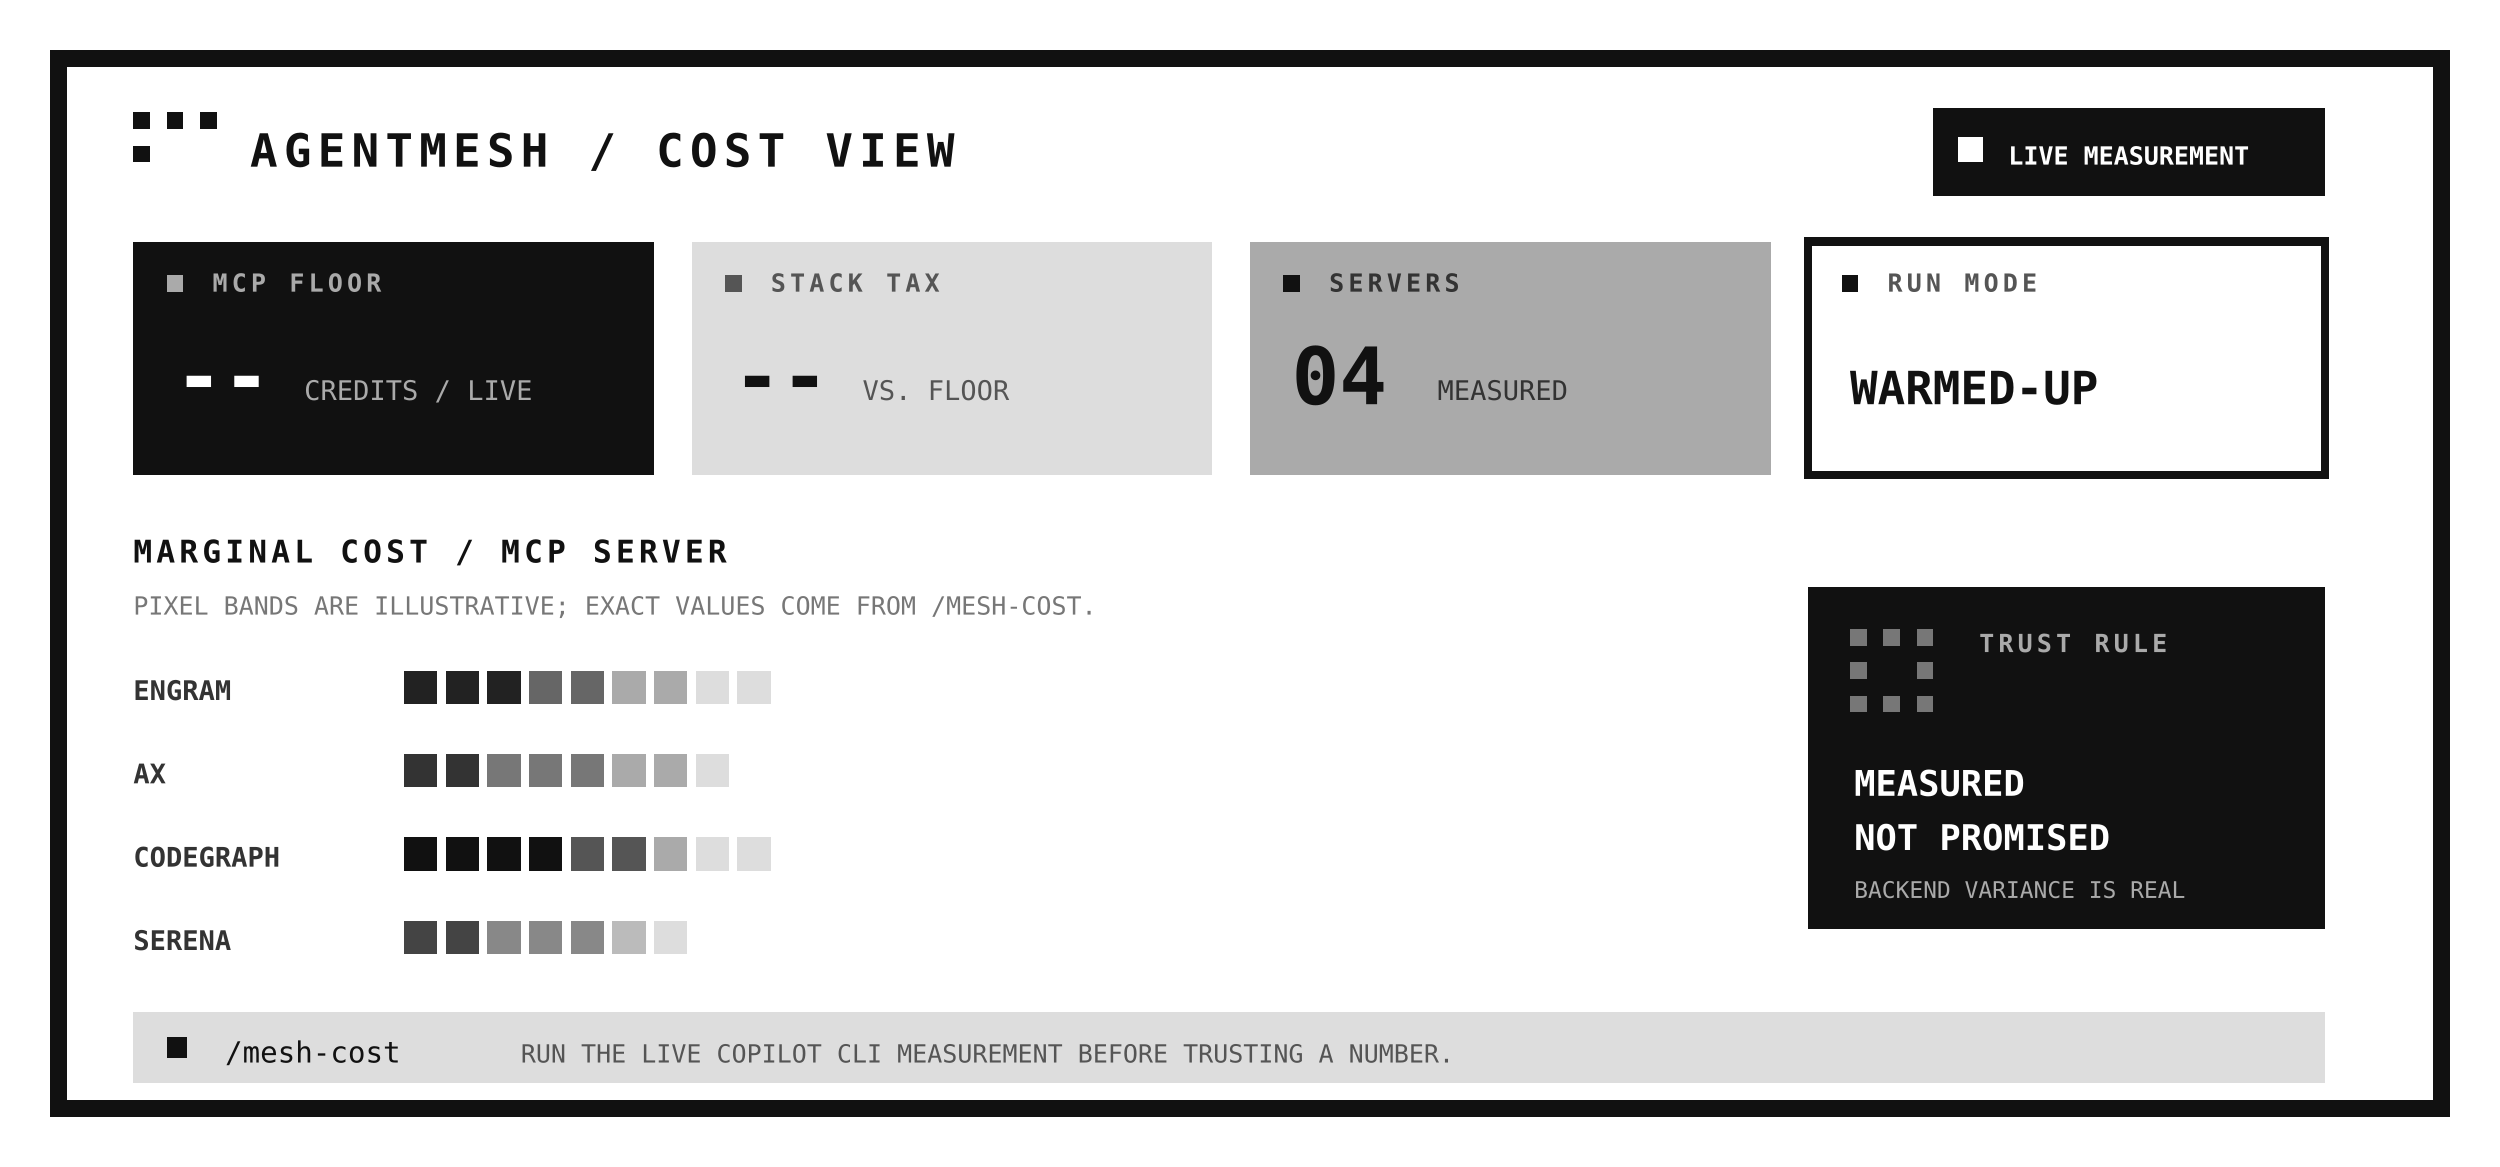
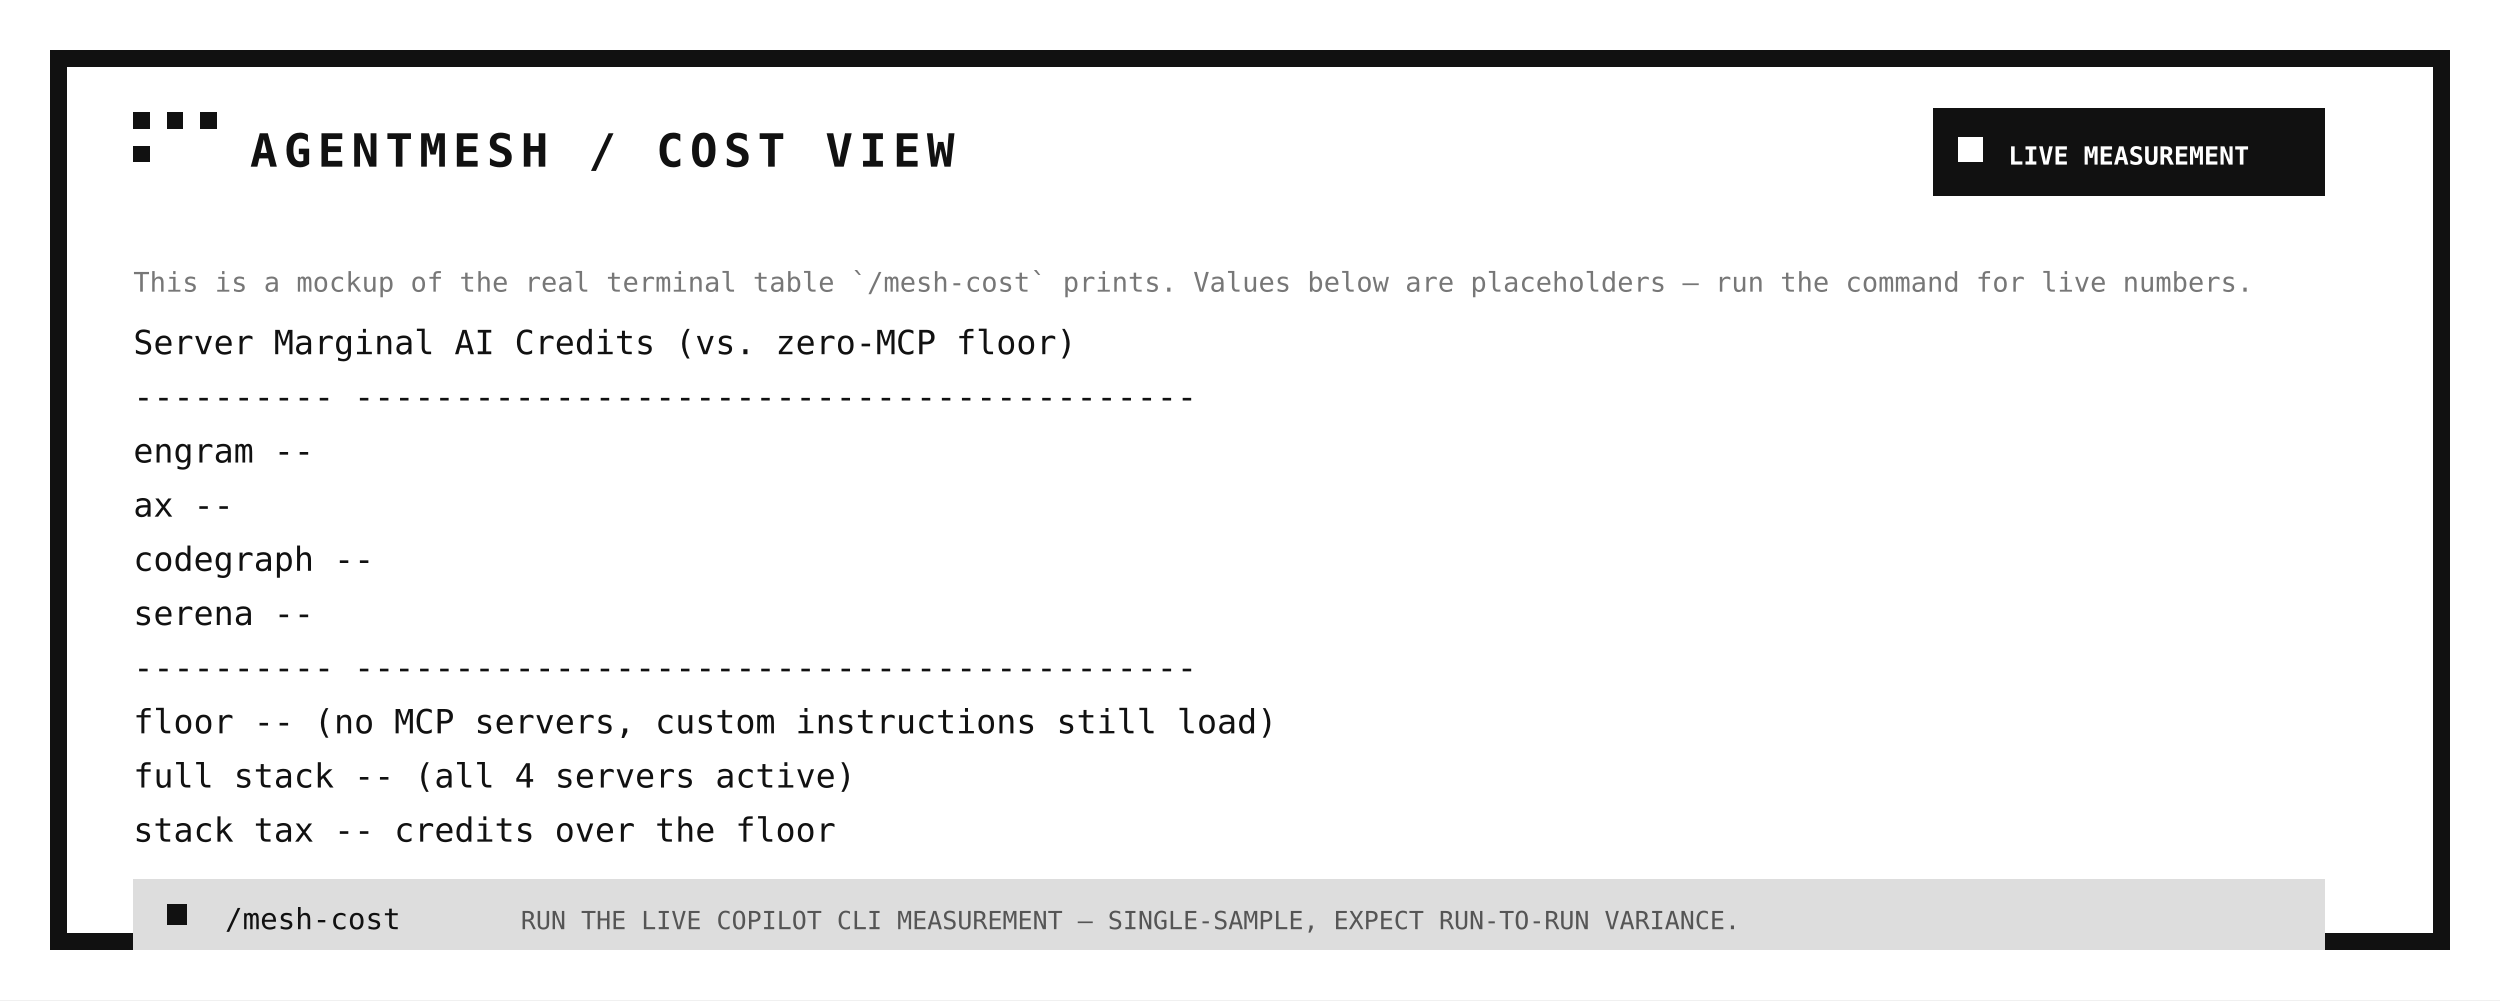
- <svg xmlns="http://www.w3.org/2000/svg" viewBox="0 0 1200 560" role="img" aria-labelledby="title desc" shape-rendering="crispEdges">
-   <rect width="1200" height="560" fill="#fff" />
-   <rect x="28" y="28" width="1144" height="504" fill="#fff" stroke="#111" stroke-width="8" />
+ <svg xmlns="http://www.w3.org/2000/svg" viewBox="0 0 1200 480" role="img" aria-labelledby="title desc" shape-rendering="crispEdges">
+   <rect width="1200" height="480" fill="#fff" />
+   <rect x="28" y="28" width="1144" height="424" fill="#fff" stroke="#111" stroke-width="8" />
  <g fill="#111">
    <rect x="64" y="54" width="8" height="8" />
    <rect x="80" y="54" width="8" height="8" />
    <rect x="96" y="54" width="8" height="8" />
    <rect x="64" y="70" width="8" height="8" />
  </g>
  <text x="120" y="80" fill="#111" font-family="ui-monospace,SFMono-Regular,Menlo,monospace" font-size="22" font-weight="700" letter-spacing="3">AGENTMESH / COST VIEW</text>
  <g transform="translate(928 52)">
    <rect width="188" height="42" fill="#111" />
    <rect x="12" y="14" width="12" height="12" fill="#fff" />
    <text x="36" y="27" fill="#fff" font-family="ui-monospace,SFMono-Regular,Menlo,monospace" font-size="12" font-weight="700">LIVE MEASUREMENT</text>
  </g>
-   <g transform="translate(64 116)">
-     <rect width="250" height="112" fill="#111" />
-     <rect x="16" y="16" width="8" height="8" fill="#aaa" />
-     <text x="38" y="24" fill="#aaa" font-family="ui-monospace,SFMono-Regular,Menlo,monospace" font-size="12" font-weight="700" letter-spacing="2">MCP FLOOR</text>
-     <text x="20" y="78" fill="#fff" font-family="ui-monospace,SFMono-Regular,Menlo,monospace" font-size="38" font-weight="700">--</text>
-     <text x="82" y="76" fill="#aaa" font-family="ui-monospace,SFMono-Regular,Menlo,monospace" font-size="13">CREDITS / LIVE</text>
+   <text x="64" y="140" fill="#777" font-family="ui-monospace,SFMono-Regular,Menlo,monospace" font-size="13">This is a mockup of the real terminal table `/mesh-cost` prints. Values below are placeholders — run the command for live numbers.</text>
+   <g transform="translate(64 170)" font-family="ui-monospace,SFMono-Regular,Menlo,monospace" font-size="16" fill="#111">
+     <text x="0" y="0">Server       Marginal AI Credits (vs. zero-MCP floor)</text>
+     <text x="0" y="26">----------   ------------------------------------------</text>
+     <text x="0" y="52">engram       --</text>
+     <text x="0" y="78">ax           --</text>
+     <text x="0" y="104">codegraph    --</text>
+     <text x="0" y="130">serena       --</text>
+     <text x="0" y="156">----------   ------------------------------------------</text>
+     <text x="0" y="182">floor        --  (no MCP servers, custom instructions still load)</text>
+     <text x="0" y="208">full stack   --  (all 4 servers active)</text>
+     <text x="0" y="234">stack tax    --  credits over the floor</text>
  </g>
-   <g transform="translate(332 116)">
-     <rect width="250" height="112" fill="#ddd" />
-     <rect x="16" y="16" width="8" height="8" fill="#555" />
-     <text x="38" y="24" fill="#555" font-family="ui-monospace,SFMono-Regular,Menlo,monospace" font-size="12" font-weight="700" letter-spacing="2">STACK TAX</text>
-     <text x="20" y="78" fill="#111" font-family="ui-monospace,SFMono-Regular,Menlo,monospace" font-size="38" font-weight="700">--</text>
-     <text x="82" y="76" fill="#555" font-family="ui-monospace,SFMono-Regular,Menlo,monospace" font-size="13">VS. FLOOR</text>
-   </g>
-   <g transform="translate(600 116)">
-     <rect width="250" height="112" fill="#aaa" />
-     <rect x="16" y="16" width="8" height="8" fill="#111" />
-     <text x="38" y="24" fill="#333" font-family="ui-monospace,SFMono-Regular,Menlo,monospace" font-size="12" font-weight="700" letter-spacing="2">SERVERS</text>
-     <text x="20" y="78" fill="#111" font-family="ui-monospace,SFMono-Regular,Menlo,monospace" font-size="38" font-weight="700">04</text>
-     <text x="90" y="76" fill="#333" font-family="ui-monospace,SFMono-Regular,Menlo,monospace" font-size="13">MEASURED</text>
-   </g>
-   <g transform="translate(868 116)">
-     <rect width="248" height="112" fill="#fff" stroke="#111" stroke-width="4" />
-     <rect x="16" y="16" width="8" height="8" fill="#111" />
-     <text x="38" y="24" fill="#555" font-family="ui-monospace,SFMono-Regular,Menlo,monospace" font-size="12" font-weight="700" letter-spacing="2">RUN MODE</text>
-     <text x="20" y="78" fill="#111" font-family="ui-monospace,SFMono-Regular,Menlo,monospace" font-size="22" font-weight="700">WARMED-UP</text>
-   </g>
-   <g transform="translate(64 270)">
-     <text x="0" y="0" fill="#111" font-family="ui-monospace,SFMono-Regular,Menlo,monospace" font-size="15" font-weight="700" letter-spacing="2">MARGINAL COST / MCP SERVER</text>
-     <text x="0" y="25" fill="#777" font-family="ui-monospace,SFMono-Regular,Menlo,monospace" font-size="12">PIXEL BANDS ARE ILLUSTRATIVE; EXACT VALUES COME FROM /MESH-COST.</text>
-     <g transform="translate(0 48)" font-family="ui-monospace,SFMono-Regular,Menlo,monospace" font-size="13" font-weight="700">
-       <text x="0" y="18" fill="#333">ENGRAM</text>
-       <text x="0" y="58" fill="#333">AX</text>
-       <text x="0" y="98" fill="#333">CODEGRAPH</text>
-       <text x="0" y="138" fill="#333">SERENA</text>
-       <g transform="translate(130 4)">
-         <rect width="16" height="16" fill="#222" />
-         <rect x="20" width="16" height="16" fill="#222" />
-         <rect x="40" width="16" height="16" fill="#222" />
-         <rect x="60" width="16" height="16" fill="#666" />
-         <rect x="80" width="16" height="16" fill="#666" />
-         <rect x="100" width="16" height="16" fill="#aaa" />
-         <rect x="120" width="16" height="16" fill="#aaa" />
-         <rect x="140" width="16" height="16" fill="#ddd" />
-         <rect x="160" width="16" height="16" fill="#ddd" />
-       </g>
-       <g transform="translate(130 44)">
-         <rect width="16" height="16" fill="#333" />
-         <rect x="20" width="16" height="16" fill="#333" />
-         <rect x="40" width="16" height="16" fill="#777" />
-         <rect x="60" width="16" height="16" fill="#777" />
-         <rect x="80" width="16" height="16" fill="#777" />
-         <rect x="100" width="16" height="16" fill="#aaa" />
-         <rect x="120" width="16" height="16" fill="#aaa" />
-         <rect x="140" width="16" height="16" fill="#ddd" />
-       </g>
-       <g transform="translate(130 84)">
-         <rect width="16" height="16" fill="#111" />
-         <rect x="20" width="16" height="16" fill="#111" />
-         <rect x="40" width="16" height="16" fill="#111" />
-         <rect x="60" width="16" height="16" fill="#111" />
-         <rect x="80" width="16" height="16" fill="#555" />
-         <rect x="100" width="16" height="16" fill="#555" />
-         <rect x="120" width="16" height="16" fill="#aaa" />
-         <rect x="140" width="16" height="16" fill="#ddd" />
-         <rect x="160" width="16" height="16" fill="#ddd" />
-       </g>
-       <g transform="translate(130 124)">
-         <rect width="16" height="16" fill="#444" />
-         <rect x="20" width="16" height="16" fill="#444" />
-         <rect x="40" width="16" height="16" fill="#888" />
-         <rect x="60" width="16" height="16" fill="#888" />
-         <rect x="80" width="16" height="16" fill="#888" />
-         <rect x="100" width="16" height="16" fill="#bbb" />
-         <rect x="120" width="16" height="16" fill="#ddd" />
-       </g>
-     </g>
-   </g>
-   <g transform="translate(868 282)">
-     <rect width="248" height="164" fill="#111" />
-     <g fill="#777">
-       <rect x="20" y="20" width="8" height="8" />
-       <rect x="36" y="20" width="8" height="8" />
-       <rect x="52" y="20" width="8" height="8" />
-       <rect x="20" y="36" width="8" height="8" />
-       <rect x="52" y="36" width="8" height="8" />
-       <rect x="20" y="52" width="8" height="8" />
-       <rect x="36" y="52" width="8" height="8" />
-       <rect x="52" y="52" width="8" height="8" />
-     </g>
-     <text x="82" y="31" fill="#aaa" font-family="ui-monospace,SFMono-Regular,Menlo,monospace" font-size="12" font-weight="700" letter-spacing="2">TRUST RULE</text>
-     <text x="22" y="100" fill="#fff" font-family="ui-monospace,SFMono-Regular,Menlo,monospace" font-size="17" font-weight="700">MEASURED</text>
-     <text x="22" y="126" fill="#fff" font-family="ui-monospace,SFMono-Regular,Menlo,monospace" font-size="17" font-weight="700">NOT PROMISED</text>
-     <text x="22" y="149" fill="#aaa" font-family="ui-monospace,SFMono-Regular,Menlo,monospace" font-size="11">BACKEND VARIANCE IS REAL</text>
-   </g>
-   <rect x="64" y="486" width="1052" height="34" fill="#ddd" />
-   <rect x="80" y="498" width="10" height="10" fill="#111" />
-   <text x="108" y="510" fill="#111" font-family="ui-monospace,SFMono-Regular,Menlo,monospace" font-size="14">/mesh-cost</text>
-   <text x="250" y="510" fill="#555" font-family="ui-monospace,SFMono-Regular,Menlo,monospace" font-size="12">RUN THE LIVE COPILOT CLI MEASUREMENT BEFORE TRUSTING A NUMBER.</text>
+   <rect x="64" y="422" width="1052" height="34" fill="#ddd" />
+   <rect x="80" y="434" width="10" height="10" fill="#111" />
+   <text x="108" y="446" fill="#111" font-family="ui-monospace,SFMono-Regular,Menlo,monospace" font-size="14">/mesh-cost</text>
+   <text x="250" y="446" fill="#555" font-family="ui-monospace,SFMono-Regular,Menlo,monospace" font-size="12">RUN THE LIVE COPILOT CLI MEASUREMENT — SINGLE-SAMPLE, EXPECT RUN-TO-RUN VARIANCE.</text>
</svg>
